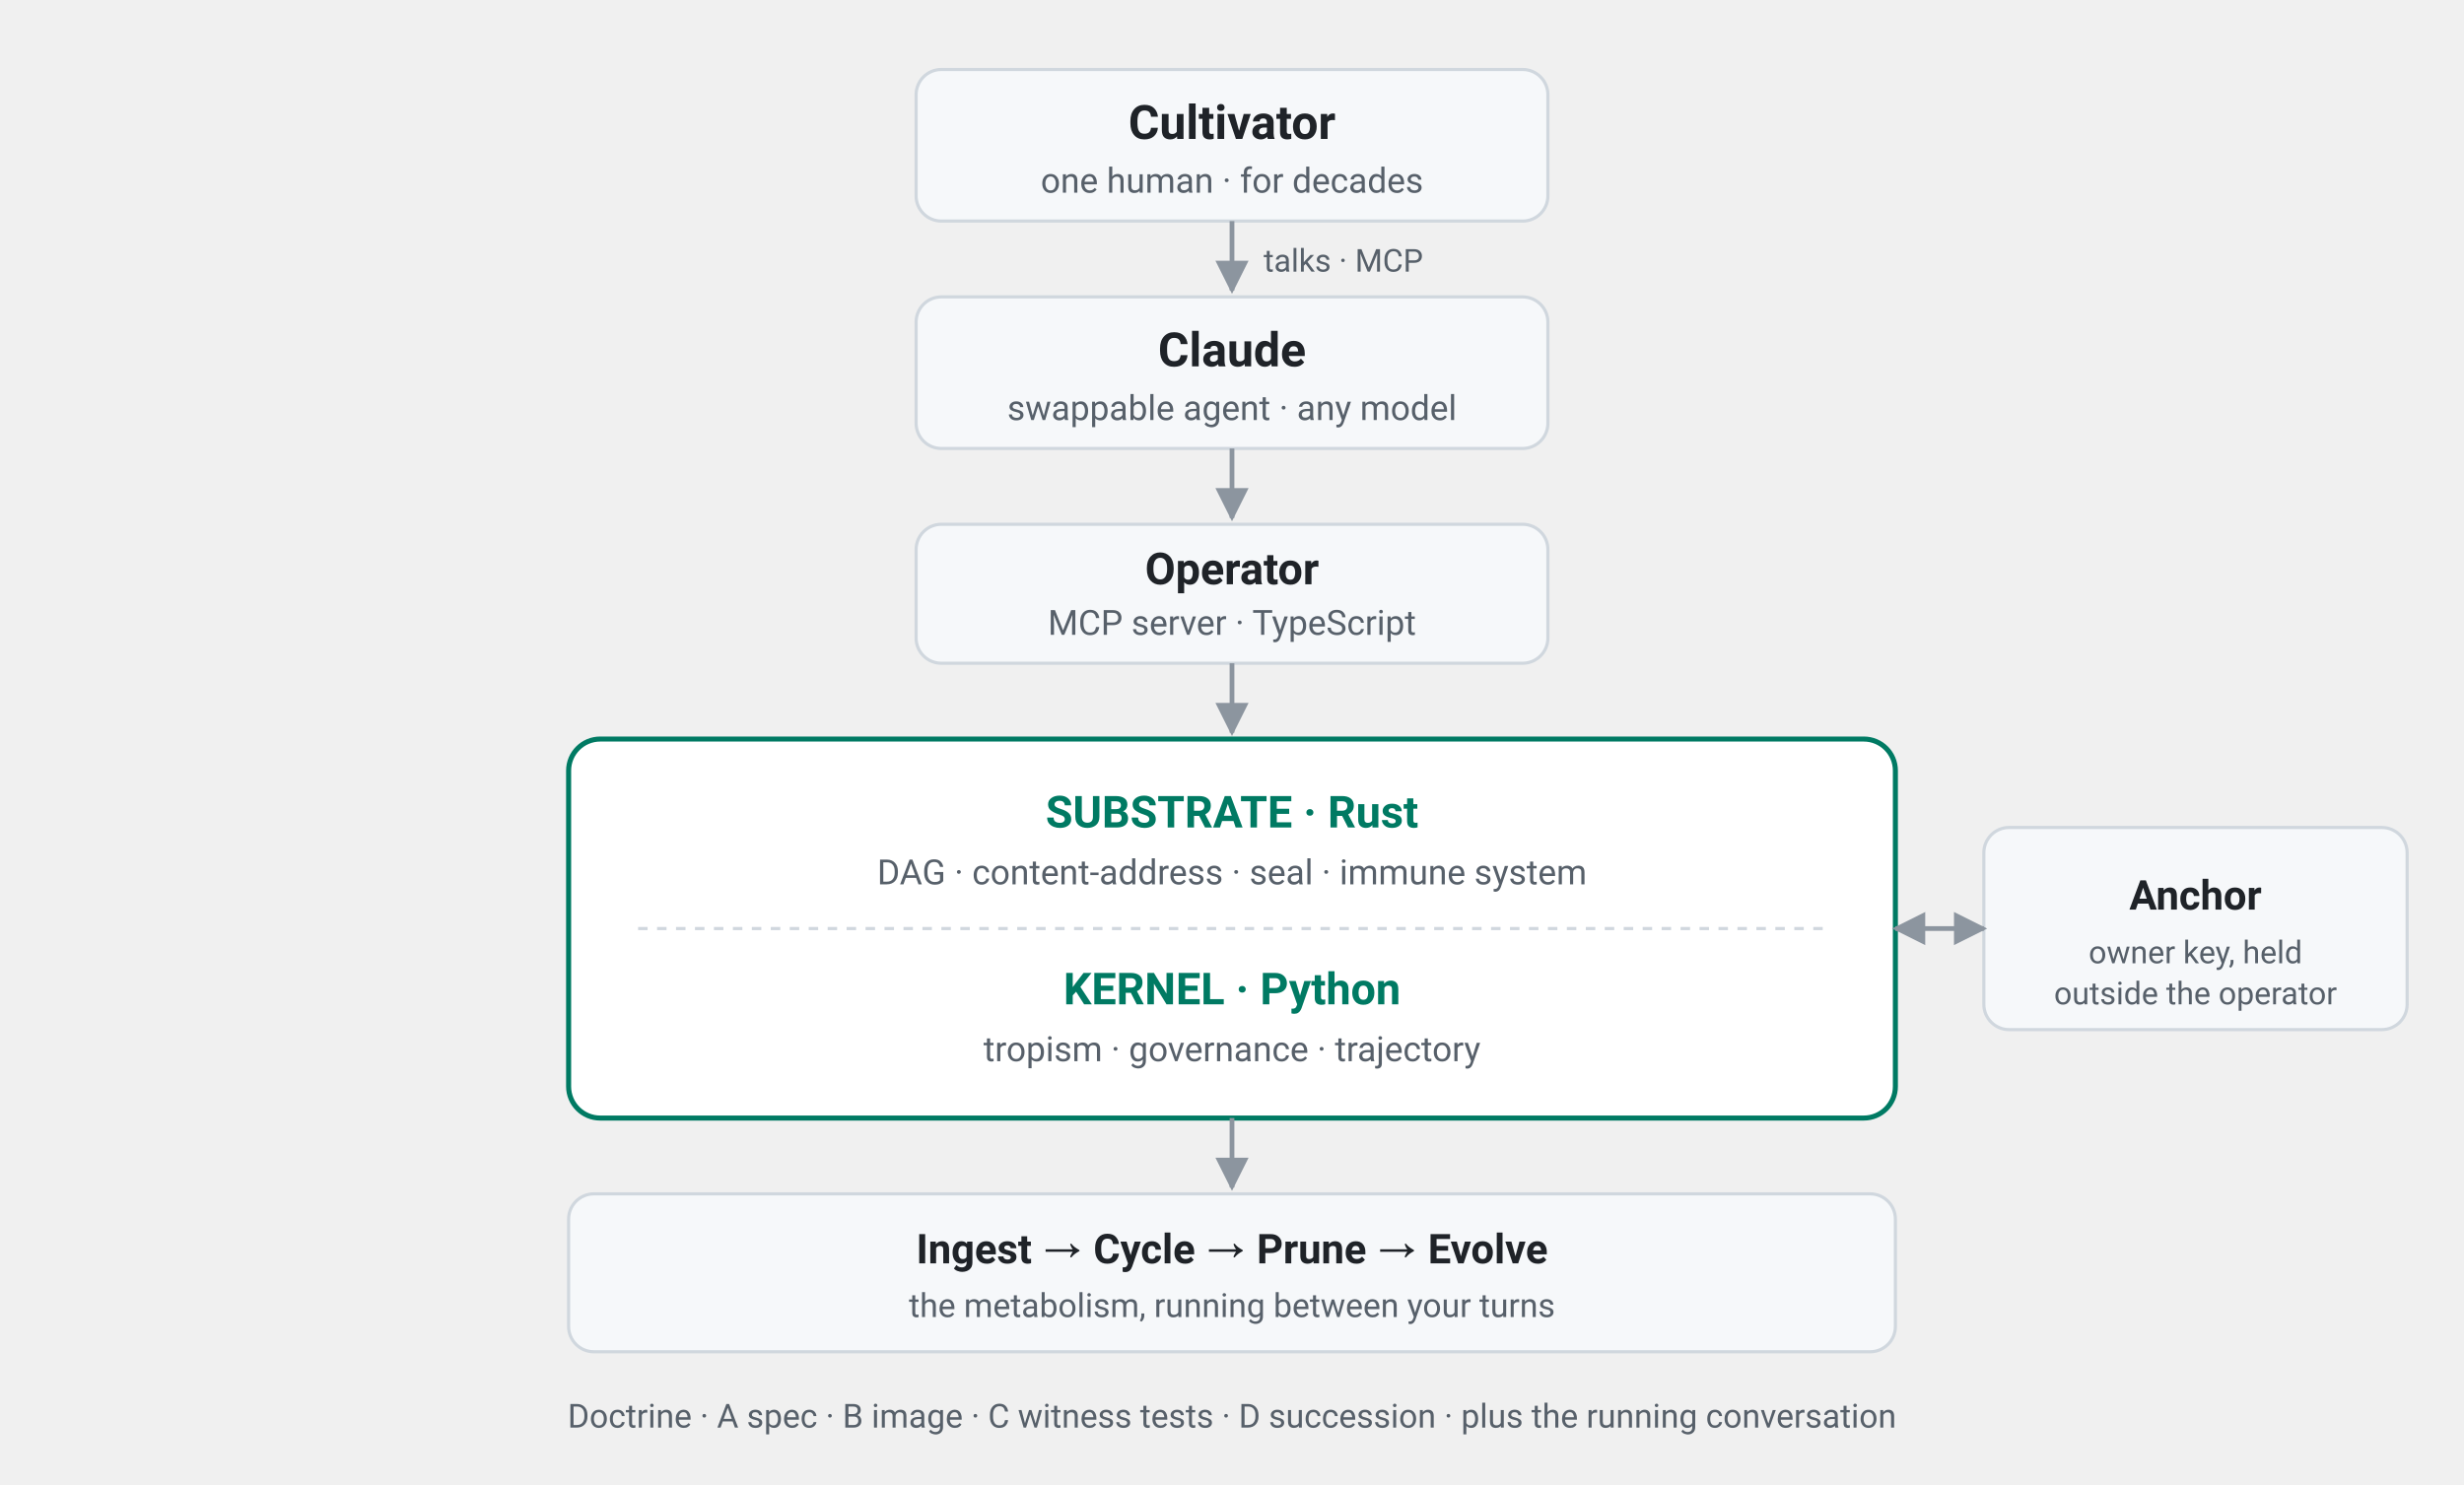
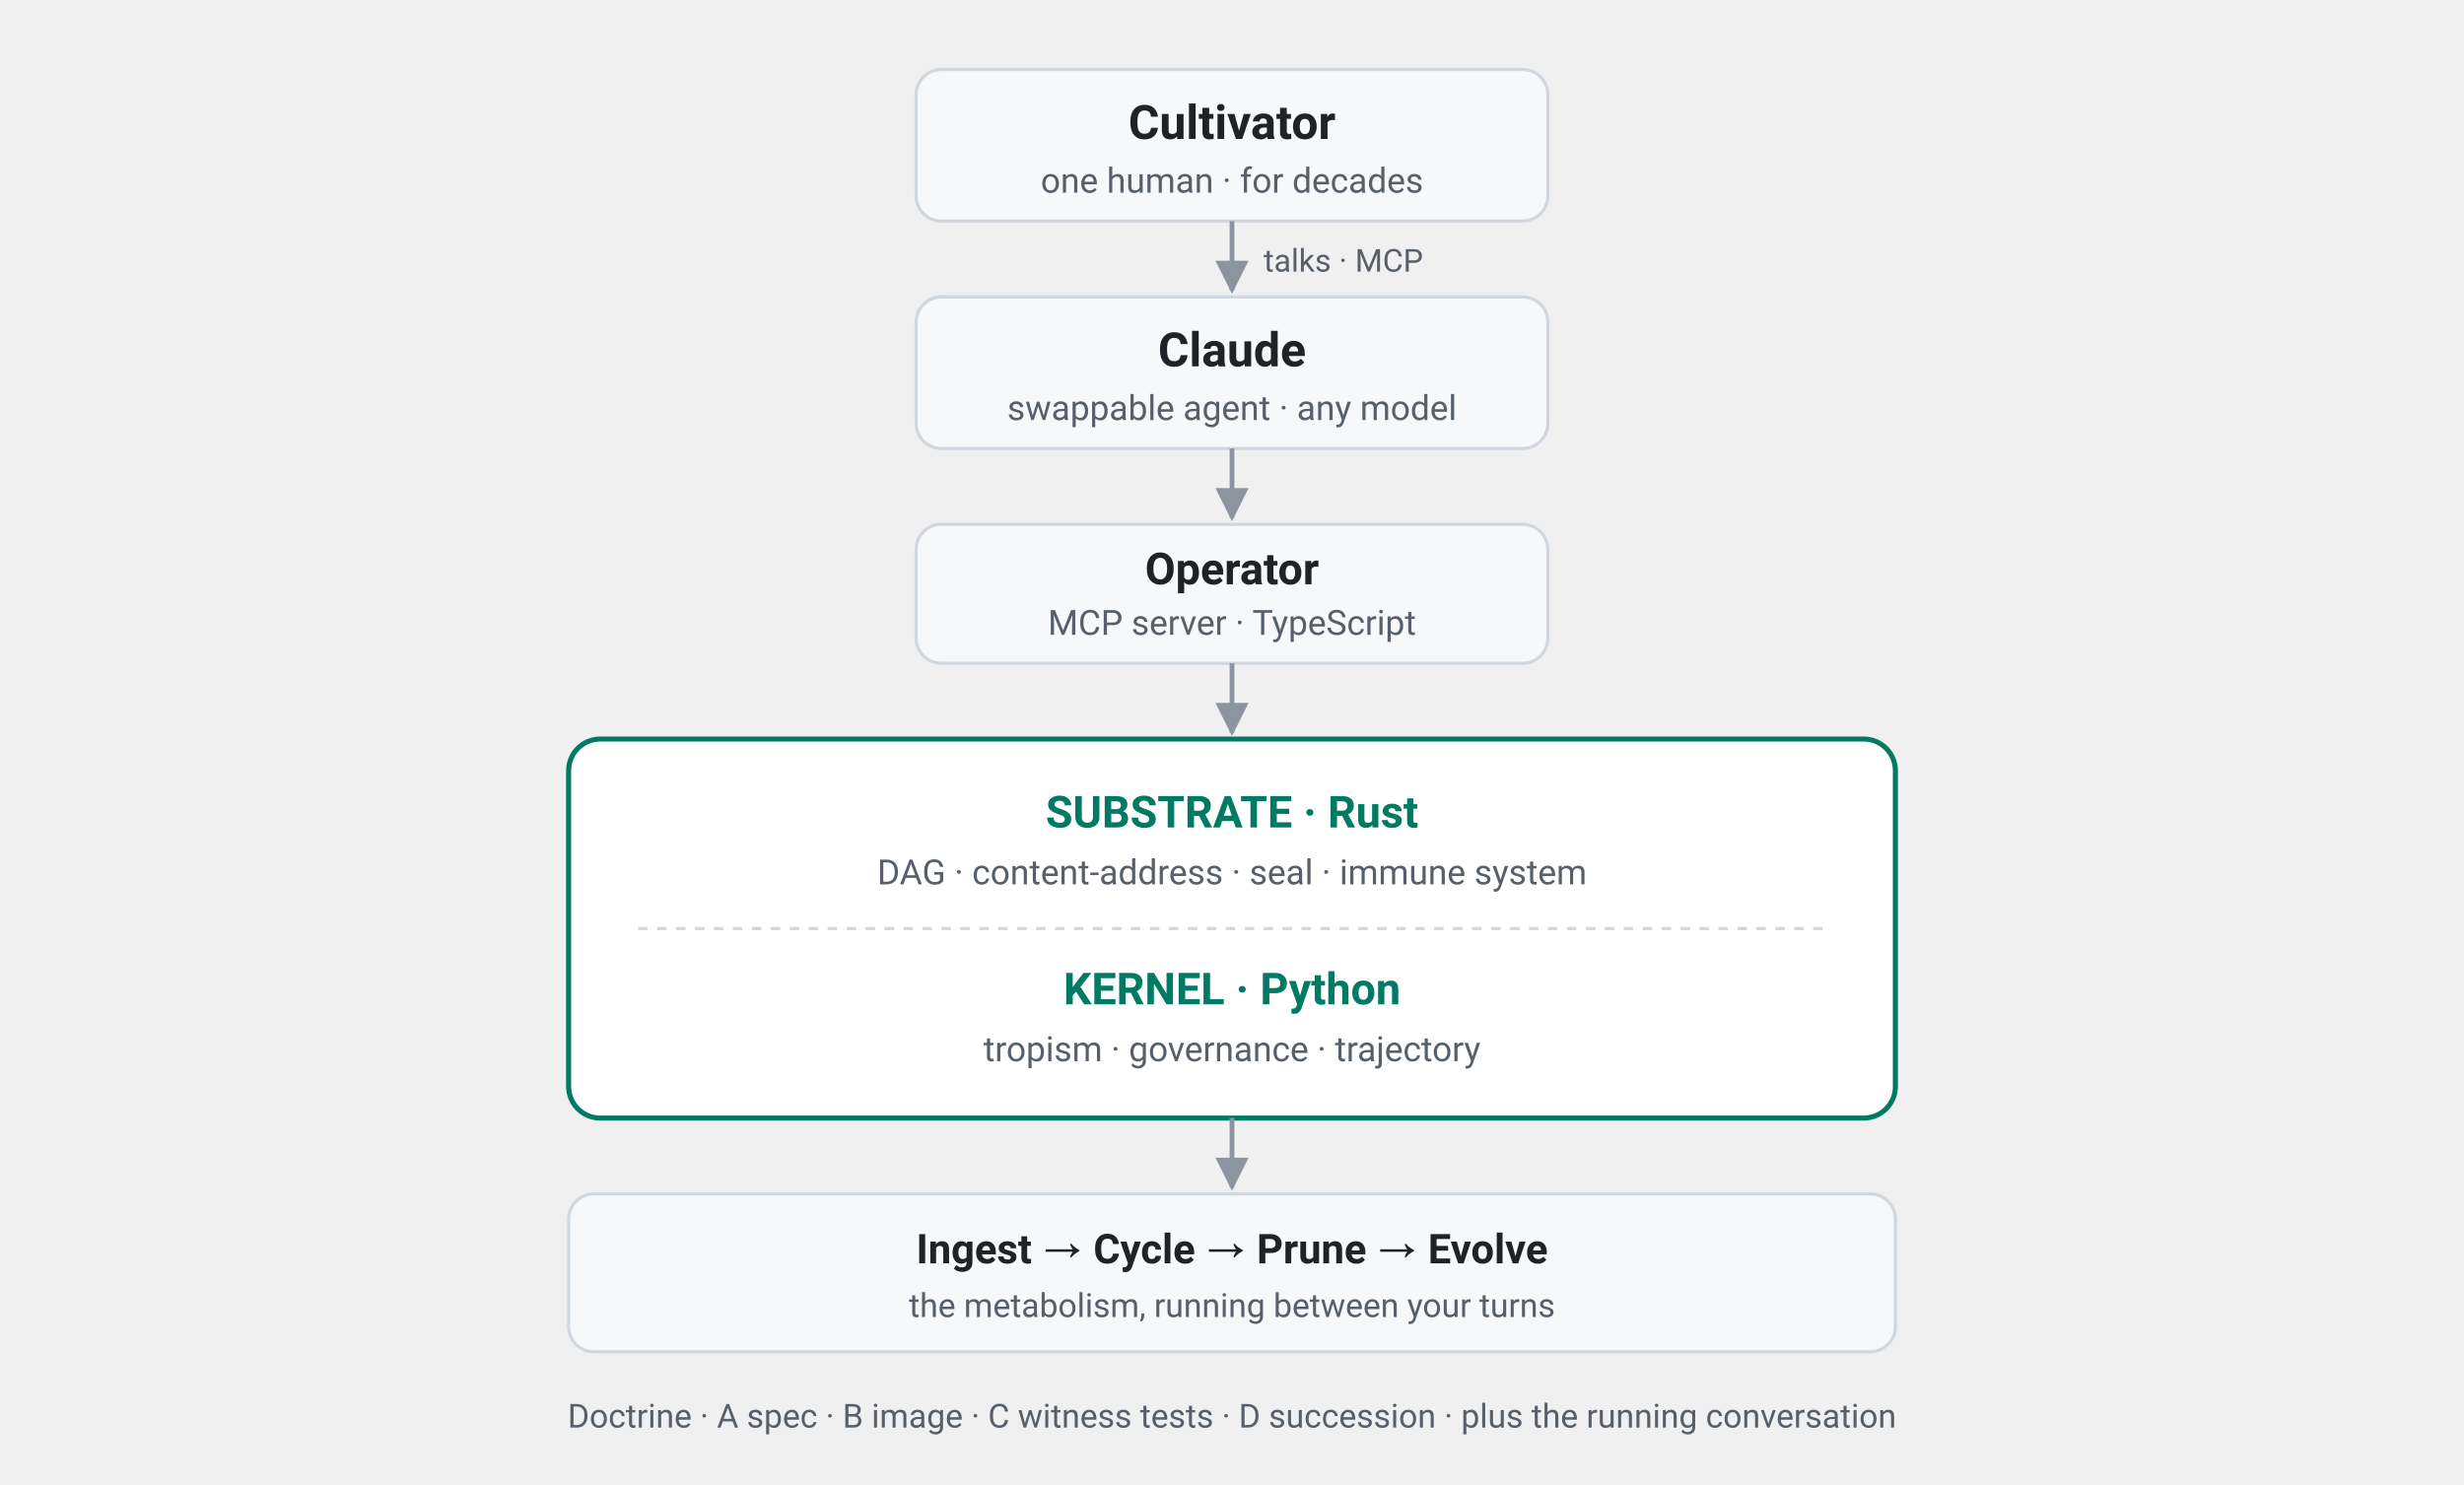
<svg xmlns="http://www.w3.org/2000/svg" viewBox="0 0 780 470" width="780" font-family="-apple-system, BlinkMacSystemFont, Segoe UI, Roboto, Helvetica, Arial, sans-serif">
  <defs>
    <marker id="ah" viewBox="0 0 10 10" refX="9" refY="5" markerWidth="7" markerHeight="7" orient="auto-start-reverse">
      <path d="M0,0 L10,5 L0,10 z" fill="#8c959f" />
    </marker>
  </defs>
  <rect x="290" y="22" width="200" height="48" rx="8" fill="#f6f8fa" stroke="#d0d7de" />
  <text x="390" y="44" text-anchor="middle" font-size="15" font-weight="700" fill="#1f2328">Cultivator</text>
  <text x="390" y="61" text-anchor="middle" font-size="11" fill="#57606a">one human · for decades</text>
  <line x1="390" y1="70" x2="390" y2="92" stroke="#8c959f" stroke-width="1.5" marker-end="url(#ah)" />
  <text x="400" y="86" font-size="10" fill="#57606a">talks · MCP</text>
  <rect x="290" y="94" width="200" height="48" rx="8" fill="#f6f8fa" stroke="#d0d7de" />
  <text x="390" y="116" text-anchor="middle" font-size="15" font-weight="700" fill="#1f2328">Claude</text>
  <text x="390" y="133" text-anchor="middle" font-size="11" fill="#57606a">swappable agent · any model</text>
  <line x1="390" y1="142" x2="390" y2="164" stroke="#8c959f" stroke-width="1.5" marker-end="url(#ah)" />
  <rect x="290" y="166" width="200" height="44" rx="8" fill="#f6f8fa" stroke="#d0d7de" />
  <text x="390" y="185" text-anchor="middle" font-size="14" font-weight="700" fill="#1f2328">Operator</text>
  <text x="390" y="201" text-anchor="middle" font-size="11" fill="#57606a">MCP server · TypeScript</text>
  <line x1="390" y1="210" x2="390" y2="232" stroke="#8c959f" stroke-width="1.5" marker-end="url(#ah)" />
  <rect x="180" y="234" width="420" height="120" rx="10" fill="#ffffff" stroke="#007A63" stroke-width="1.6" />
  <text x="390" y="262" text-anchor="middle" font-size="14" font-weight="700" fill="#007A63">SUBSTRATE · Rust</text>
  <text x="390" y="280" text-anchor="middle" font-size="11" fill="#57606a">DAG · content-address · seal · immune system</text>
  <line x1="202" y1="294" x2="578" y2="294" stroke="#d0d7de" stroke-dasharray="3 3" />
  <text x="390" y="318" text-anchor="middle" font-size="14" font-weight="700" fill="#007A63">KERNEL · Python</text>
  <text x="390" y="336" text-anchor="middle" font-size="11" fill="#57606a">tropism · governance · trajectory</text>
-   <rect x="628" y="262" width="134" height="64" rx="8" fill="#f6f8fa" stroke="#d0d7de" />
-   <text x="695" y="288" text-anchor="middle" font-size="13" font-weight="700" fill="#1f2328">Anchor</text>
-   <text x="695" y="305" text-anchor="middle" font-size="10" fill="#57606a">owner key, held</text>
-   <text x="695" y="318" text-anchor="middle" font-size="10" fill="#57606a">outside the operator</text>
-   <line x1="600" y1="294" x2="628" y2="294" stroke="#8c959f" stroke-width="1.5" marker-start="url(#ah)" marker-end="url(#ah)" />
  <line x1="390" y1="354" x2="390" y2="376" stroke="#8c959f" stroke-width="1.5" marker-end="url(#ah)" />
  <rect x="180" y="378" width="420" height="50" rx="8" fill="#f6f8fa" stroke="#d0d7de" />
  <text x="390" y="400" text-anchor="middle" font-size="13" font-weight="700" fill="#1f2328">Ingest → Cycle → Prune → Evolve</text>
  <text x="390" y="417" text-anchor="middle" font-size="10.5" fill="#57606a">the metabolism, running between your turns</text>
  <text x="390" y="452" text-anchor="middle" font-size="10.5" fill="#57606a">Doctrine · A spec · B image · C witness tests · D succession · plus the running conversation</text>
</svg>
